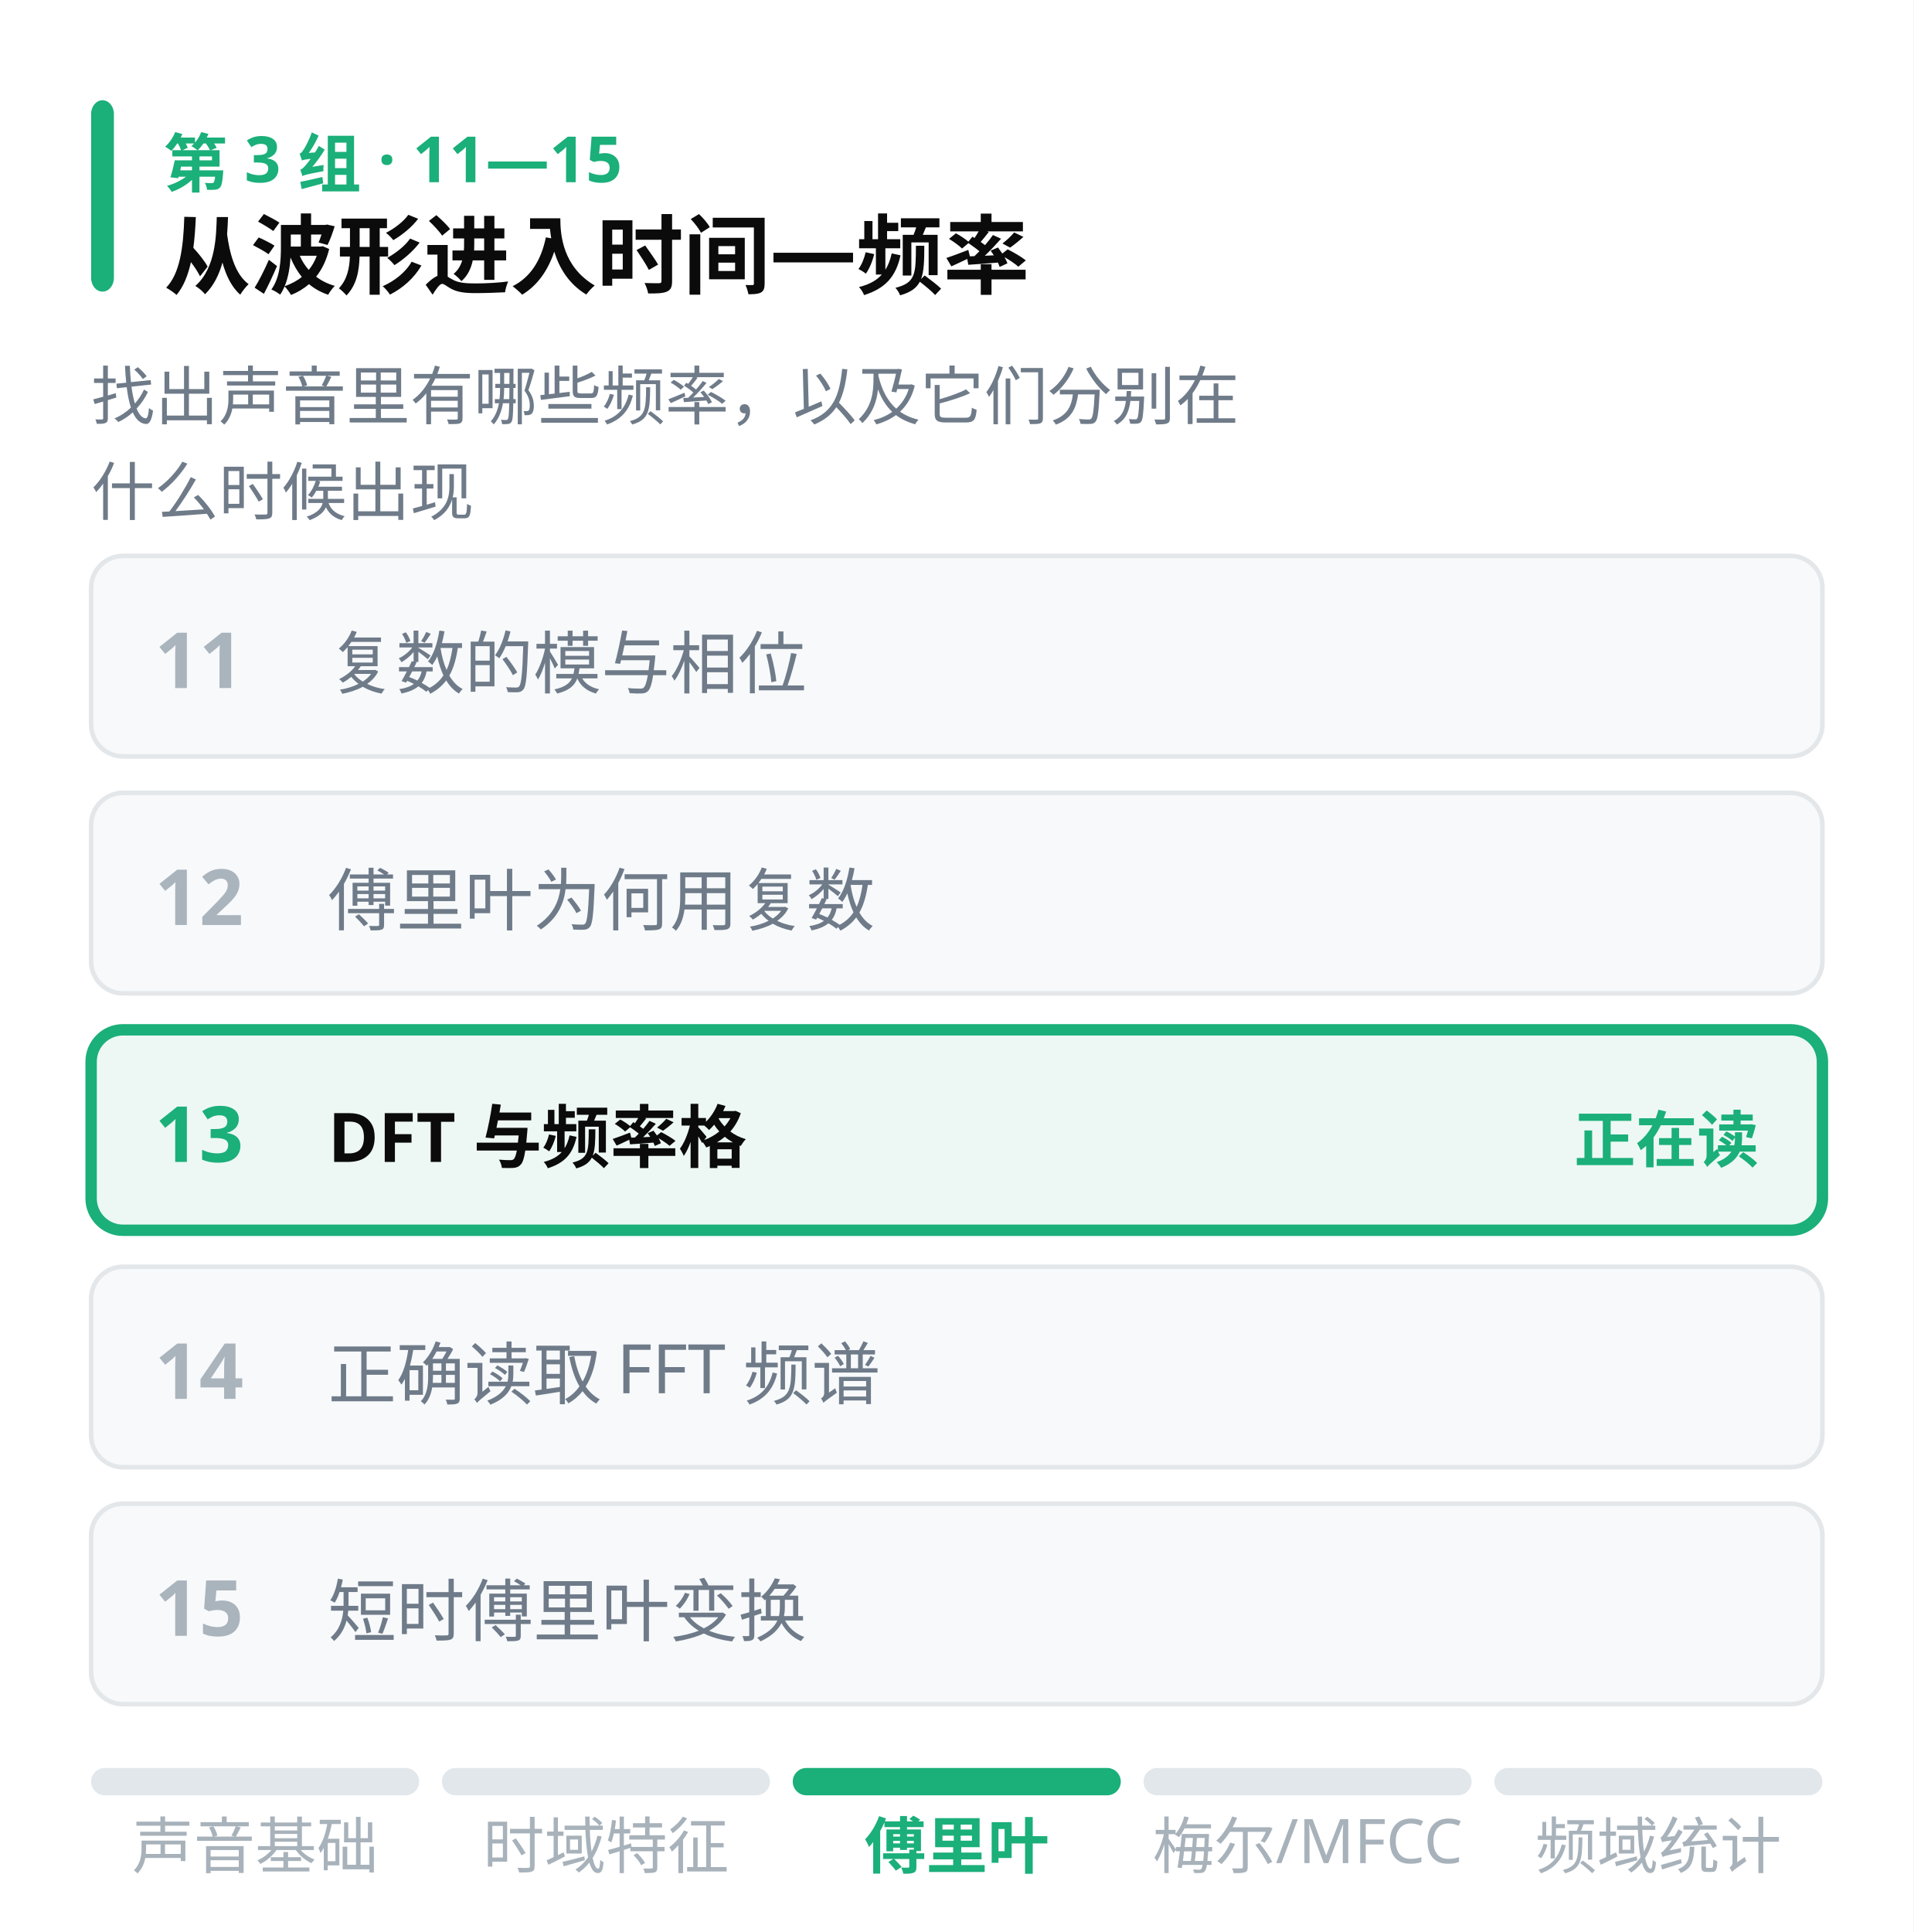
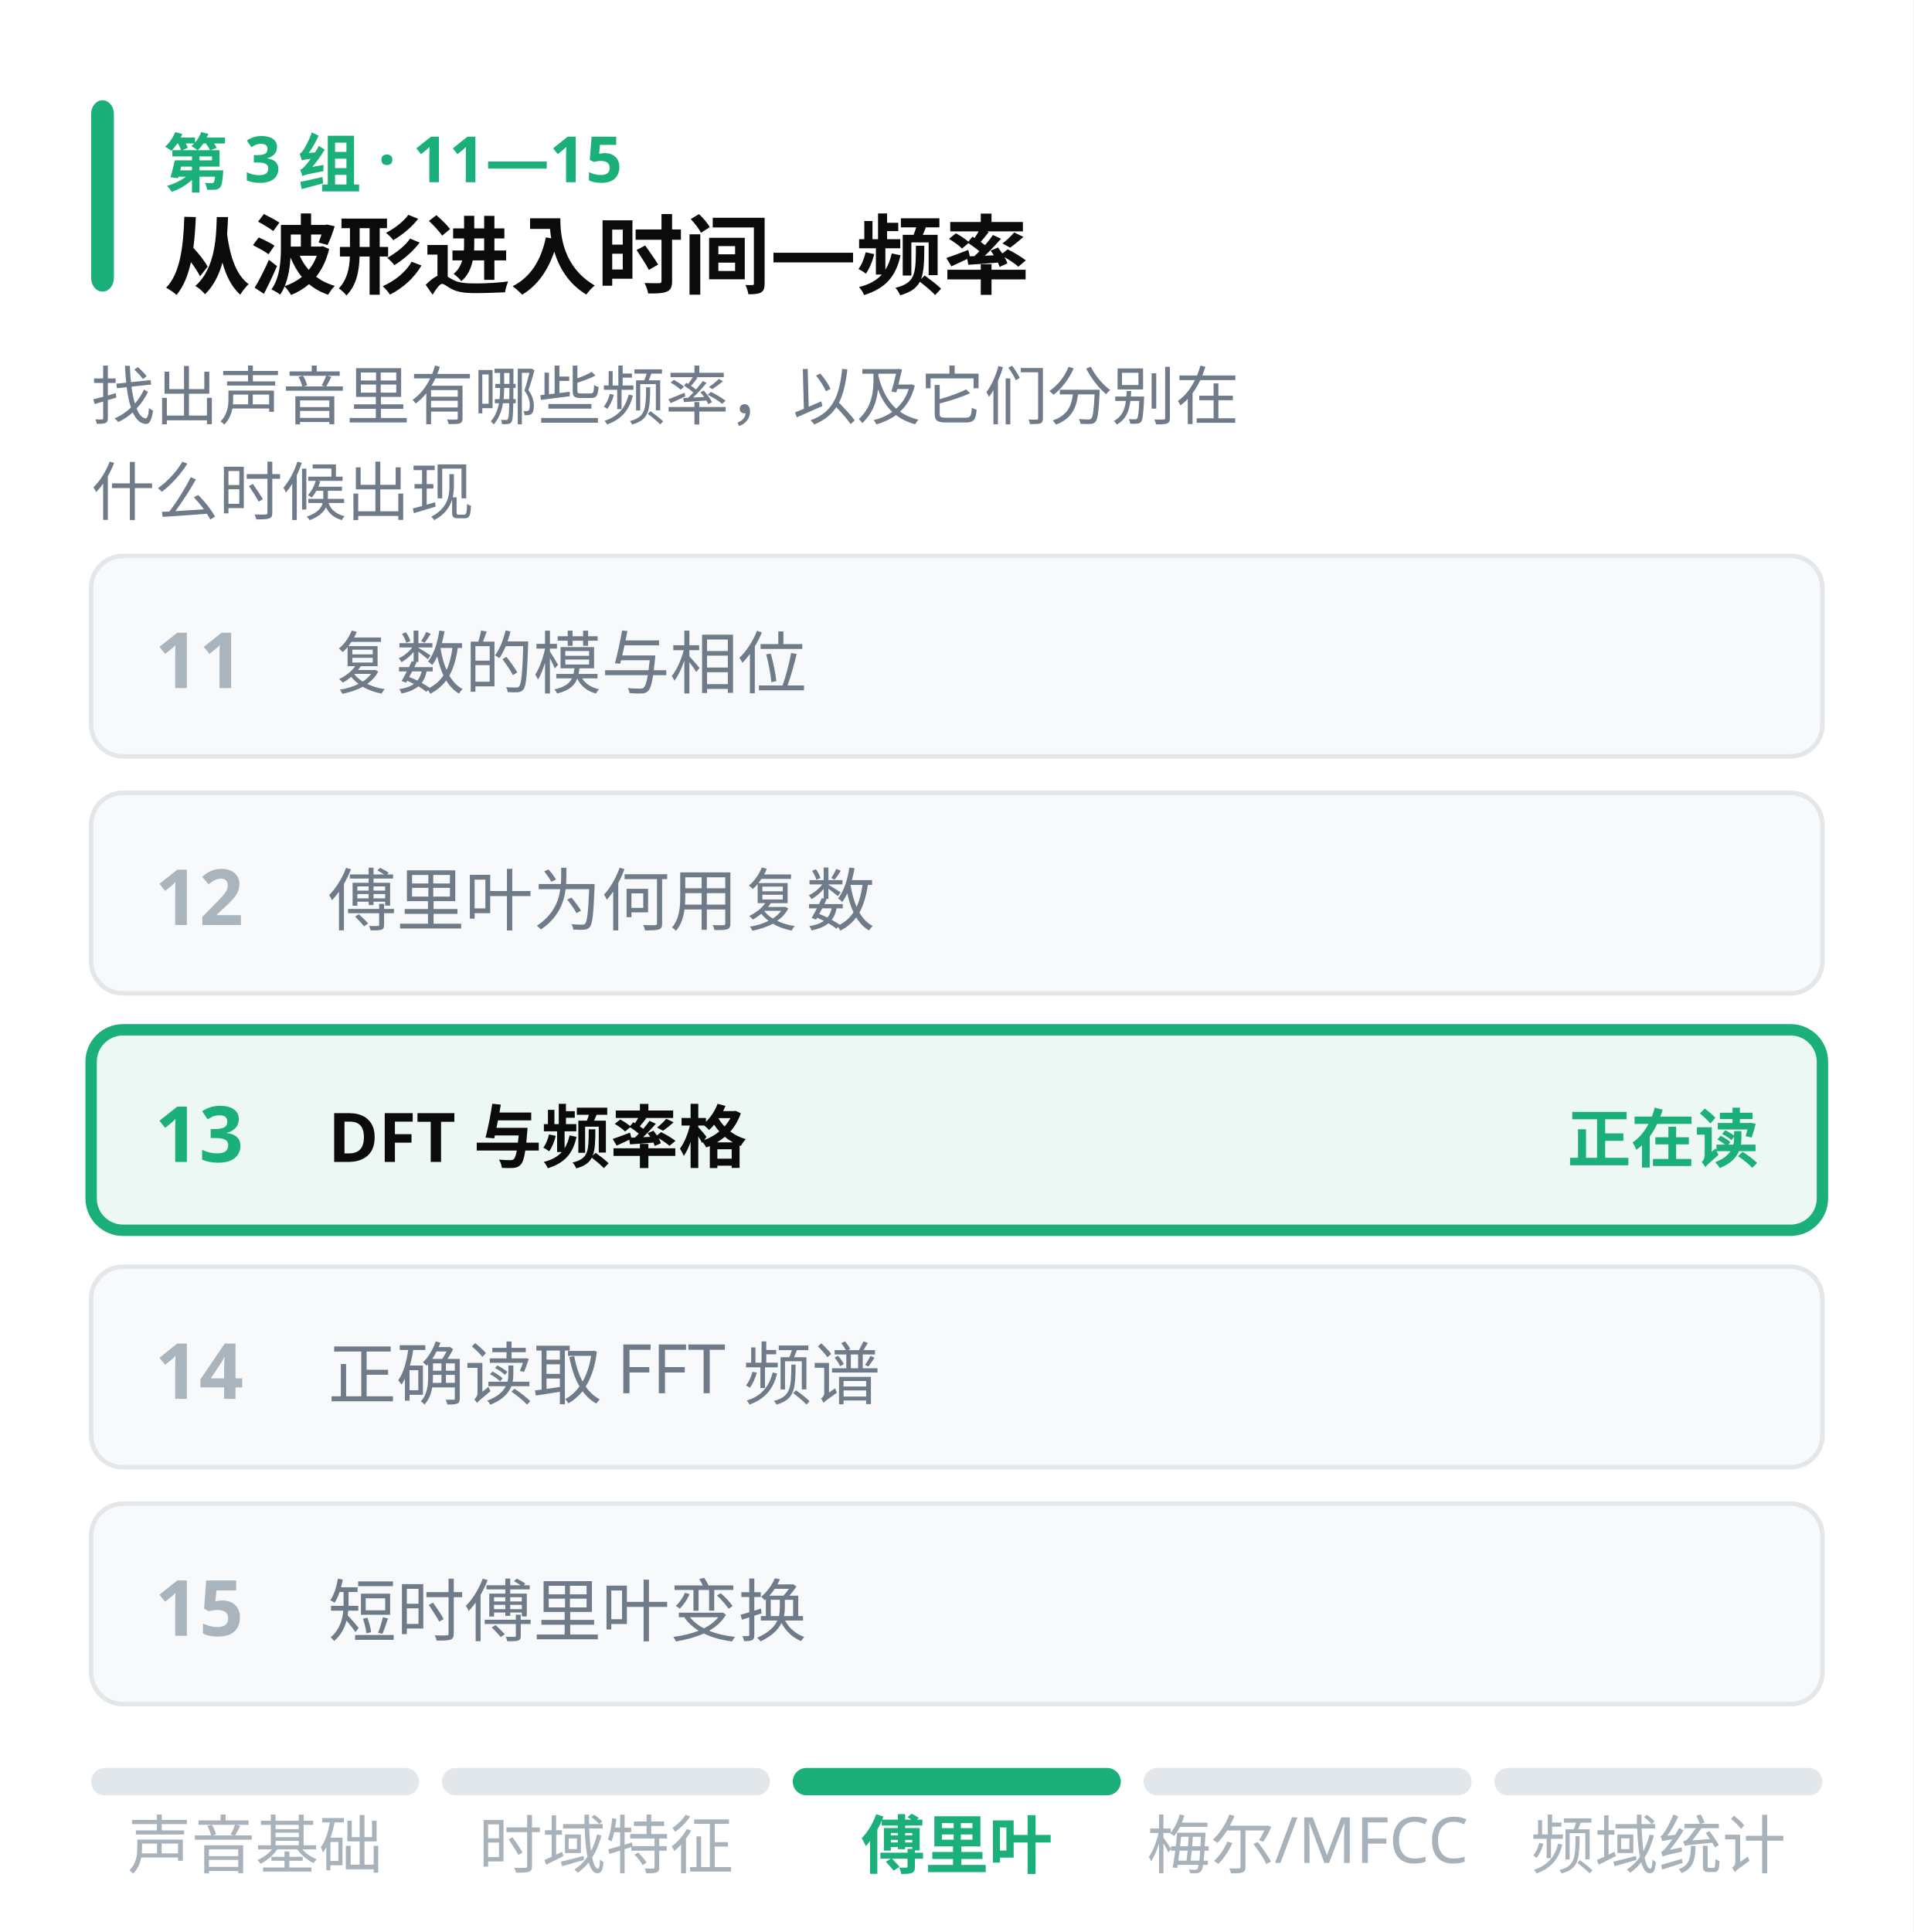
<svg xmlns="http://www.w3.org/2000/svg" viewBox="0 0 420 424" width="420" height="424" font-family="Microsoft YaHei, PingFang SC, Noto Sans SC, Hiragino Sans GB, sans-serif" fill="#0b0b0b" role="img" aria-label="第 13 课属于第 3 组「从波形进入时间—频率」，本组共 5 课">
  <rect width="420" height="424" fill="#ffffff" />
  <rect x="20" y="22" width="5" height="42" rx="3" fill="#1baf7a" stroke="none" stroke-width="1" />
  <text x="36" y="41" font-size="14" font-weight="700" fill="#1baf7a" text-anchor="start">第 3 组 · 11—15</text>
  <text x="36" y="63" font-size="19" font-weight="700" fill="#0b0b0b" text-anchor="start">从波形进入时间—频率</text>
  <text x="20" y="92" font-size="14" font-weight="400" fill="#6f7b89" text-anchor="start">
    <tspan x="20" dy="0">找出声音里有哪些频率，以及它们分别在</tspan>
    <tspan x="20" dy="21">什么时候出现</tspan>
  </text>
  <rect x="20" y="122" width="380" height="44" rx="7" fill="#f7f9fb" stroke="#e3e7ea" stroke-width="1" />
  <text x="34" y="151" font-size="17" font-weight="700" fill="#aab4bd" text-anchor="start">11</text>
  <text x="72" y="151" font-size="15" font-weight="400" fill="#6f7b89" text-anchor="start">复数的模与相位</text>
  <rect x="20" y="174" width="380" height="44" rx="7" fill="#f7f9fb" stroke="#e3e7ea" stroke-width="1" />
  <text x="34" y="203" font-size="17" font-weight="700" fill="#aab4bd" text-anchor="start">12</text>
  <text x="72" y="203" font-size="15" font-weight="400" fill="#6f7b89" text-anchor="start">傅里叶为何用复数</text>
  <rect x="20" y="226" width="380" height="44" rx="7" fill="#1baf7a14" stroke="#1baf7a" stroke-width="2.5" />
  <text x="34" y="255" font-size="17" font-weight="700" fill="#1baf7a" text-anchor="start">13</text>
  <text x="72" y="255" font-size="15" font-weight="700" fill="#0b0b0b" text-anchor="start">DFT 与频率格</text>
-   <text x="386" y="255" font-size="13.5" font-weight="700" fill="#1baf7a" text-anchor="end">正在读</text>
+   <text x="386" y="255" font-size="14" font-weight="700" fill="#1baf7a" text-anchor="end">正在读</text>
  <rect x="20" y="278" width="380" height="44" rx="7" fill="#f7f9fb" stroke="#e3e7ea" stroke-width="1" />
  <text x="34" y="307" font-size="17" font-weight="700" fill="#aab4bd" text-anchor="start">14</text>
  <text x="72" y="307" font-size="15" font-weight="400" fill="#6f7b89" text-anchor="start">正确读取 FFT 频谱</text>
  <rect x="20" y="330" width="380" height="44" rx="7" fill="#f7f9fb" stroke="#e3e7ea" stroke-width="1" />
  <text x="34" y="359" font-size="17" font-weight="700" fill="#aab4bd" text-anchor="start">15</text>
  <text x="72" y="359" font-size="15" font-weight="400" fill="#6f7b89" text-anchor="start">短时傅里叶变换</text>
  <rect x="20" y="388" width="72" height="6" rx="3" fill="#e2e7ec" stroke="none" stroke-width="1" />
-   <text x="56" y="410" font-size="13.5" font-weight="400" fill="#a8b2bb" text-anchor="middle">声音基础</text>
+   <text x="56" y="410" font-size="14" font-weight="400" fill="#a8b2bb" text-anchor="middle">声音基础</text>
  <rect x="97" y="388" width="72" height="6" rx="3" fill="#e2e7ec" stroke="none" stroke-width="1" />
-   <text x="133" y="410" font-size="13.5" font-weight="400" fill="#a8b2bb" text-anchor="middle">时域特征</text>
+   <text x="133" y="410" font-size="14" font-weight="400" fill="#a8b2bb" text-anchor="middle">时域特征</text>
  <rect x="174" y="388" width="72" height="6" rx="3" fill="#1baf7a" stroke="none" stroke-width="1" />
-   <text x="210" y="410" font-size="13.5" font-weight="700" fill="#1baf7a" text-anchor="middle">傅里叶</text>
+   <text x="210" y="410" font-size="14" font-weight="700" fill="#1baf7a" text-anchor="middle">傅里叶</text>
  <rect x="251" y="388" width="72" height="6" rx="3" fill="#e2e7ec" stroke="none" stroke-width="1" />
-   <text x="287" y="410" font-size="13.5" font-weight="400" fill="#a8b2bb" text-anchor="middle">梅尔/MFCC</text>
+   <text x="287" y="410" font-size="14" font-weight="400" fill="#a8b2bb" text-anchor="middle">梅尔/MFCC</text>
  <rect x="328" y="388" width="72" height="6" rx="3" fill="#e2e7ec" stroke="none" stroke-width="1" />
-   <text x="364" y="410" font-size="13.5" font-weight="400" fill="#a8b2bb" text-anchor="middle">频域统计</text>
+   <text x="364" y="410" font-size="14" font-weight="400" fill="#a8b2bb" text-anchor="middle">频域统计</text>
</svg>
